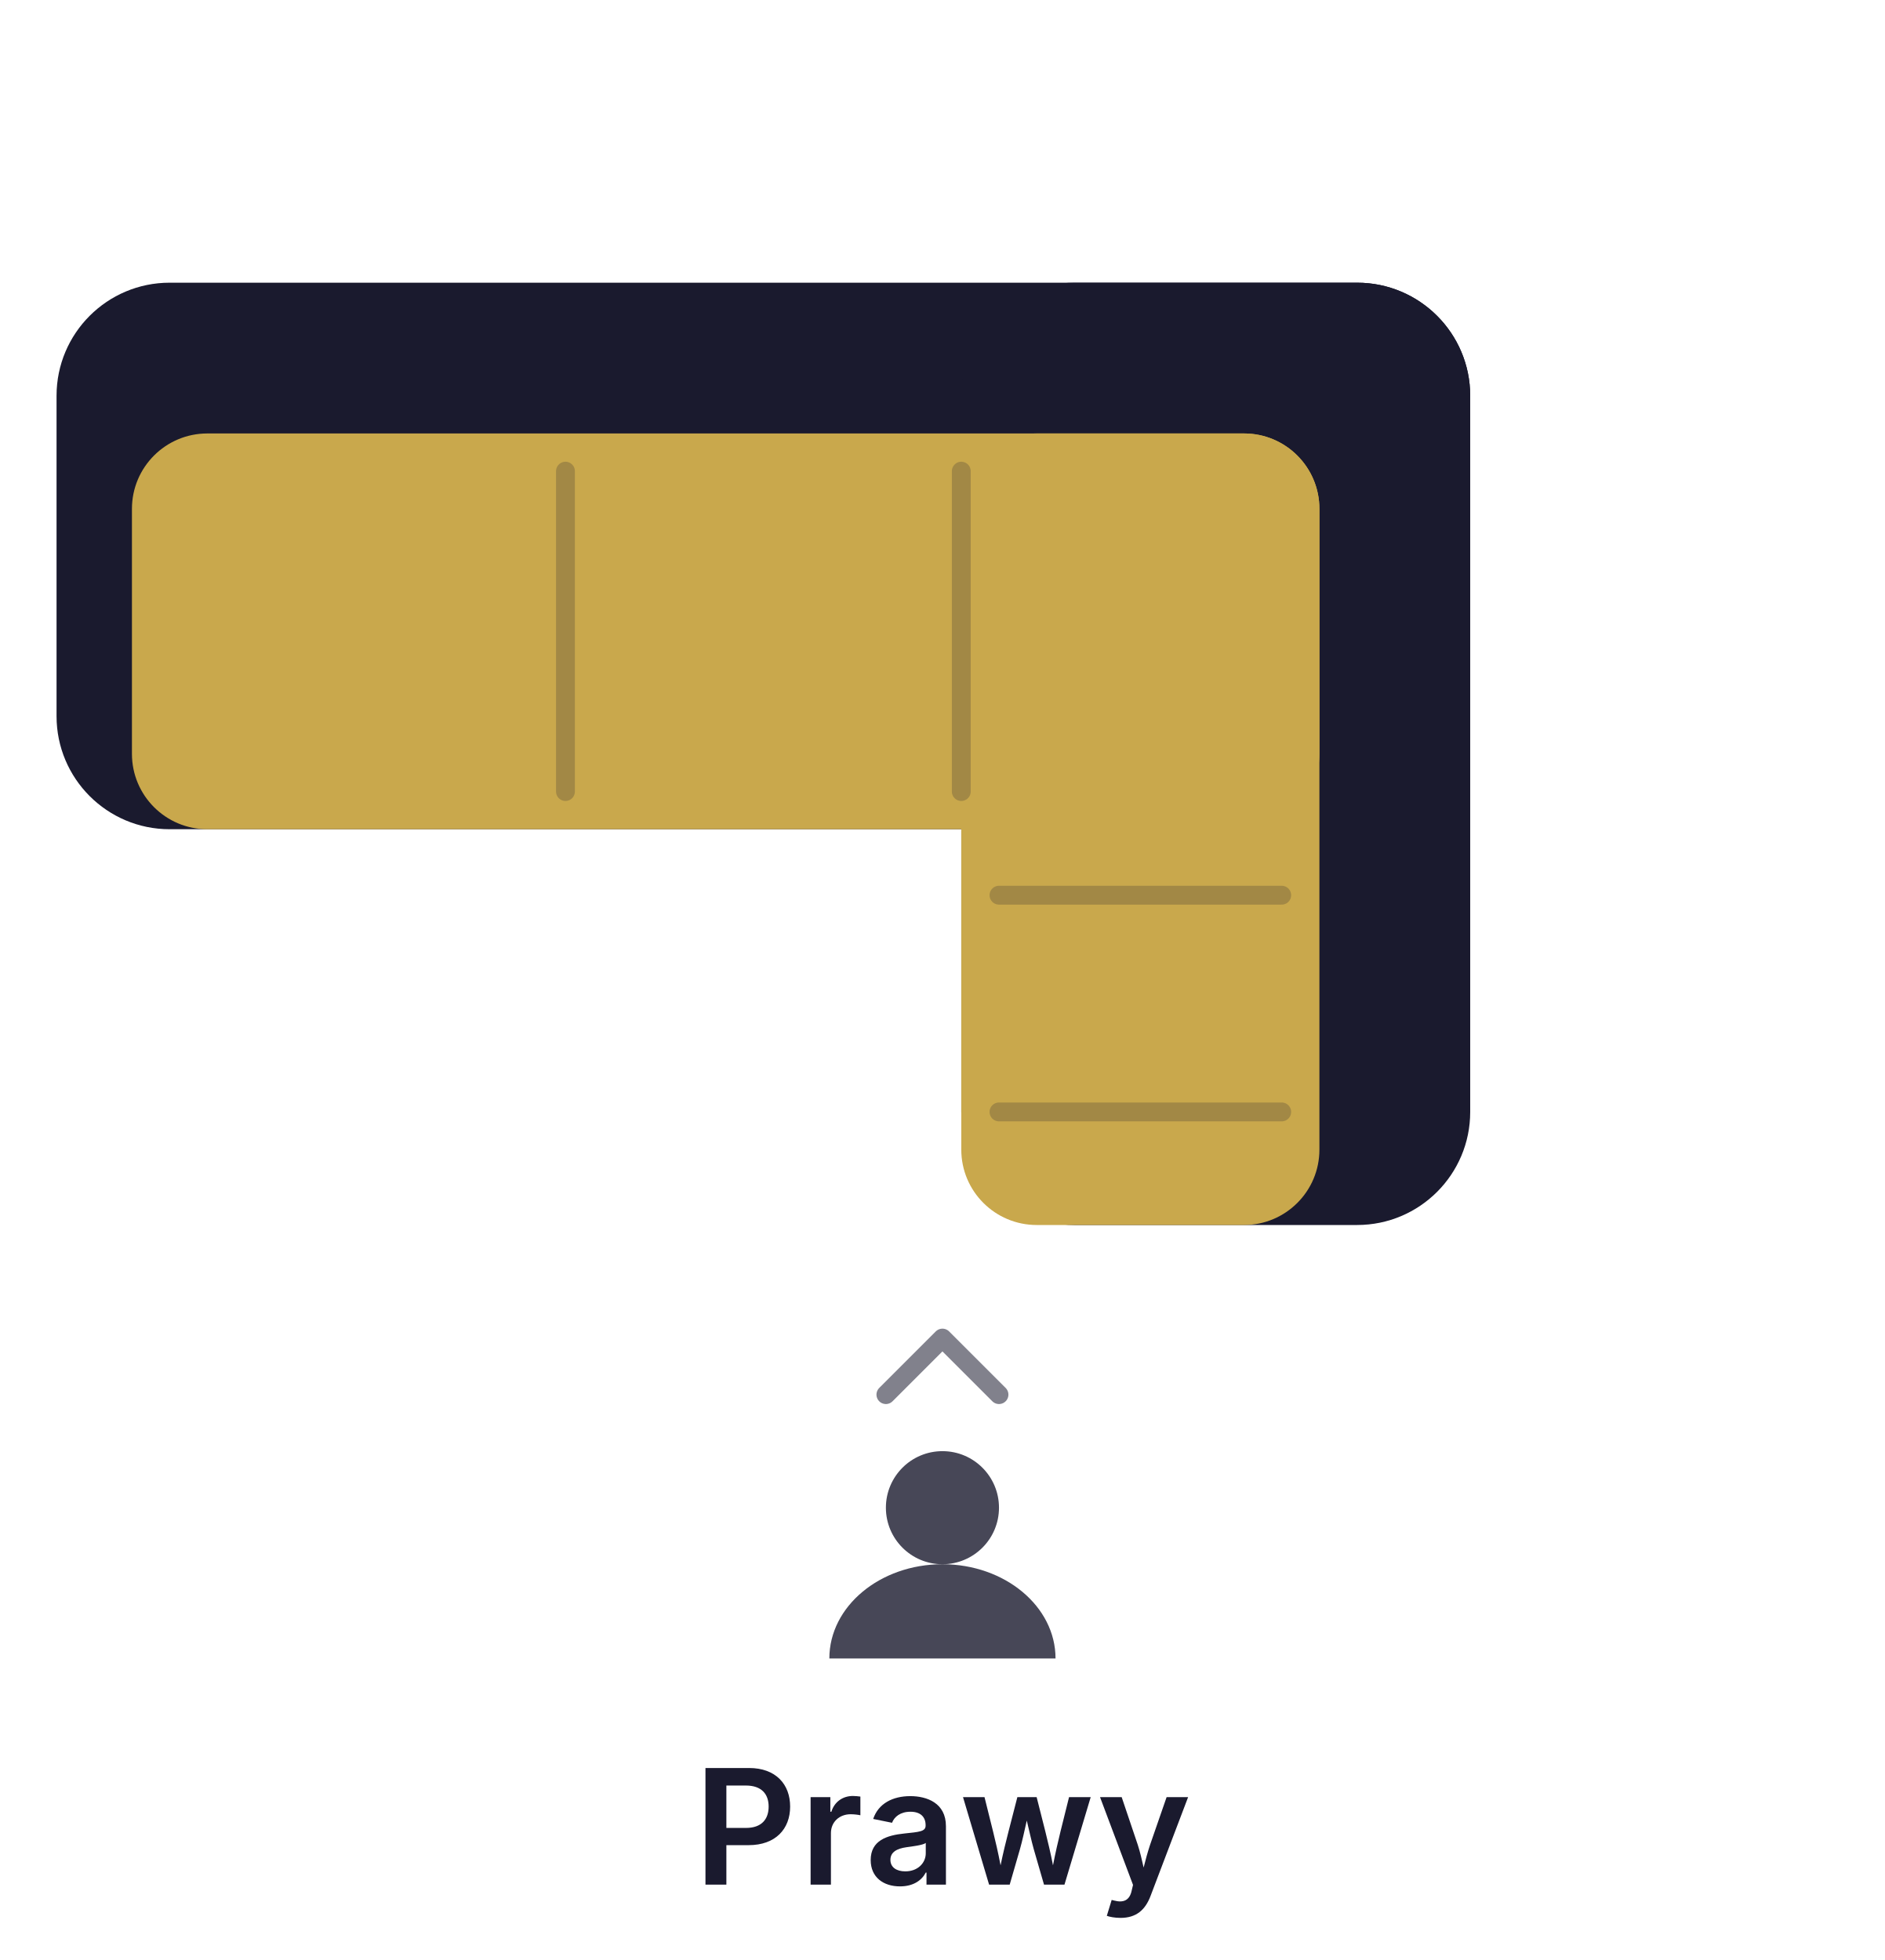
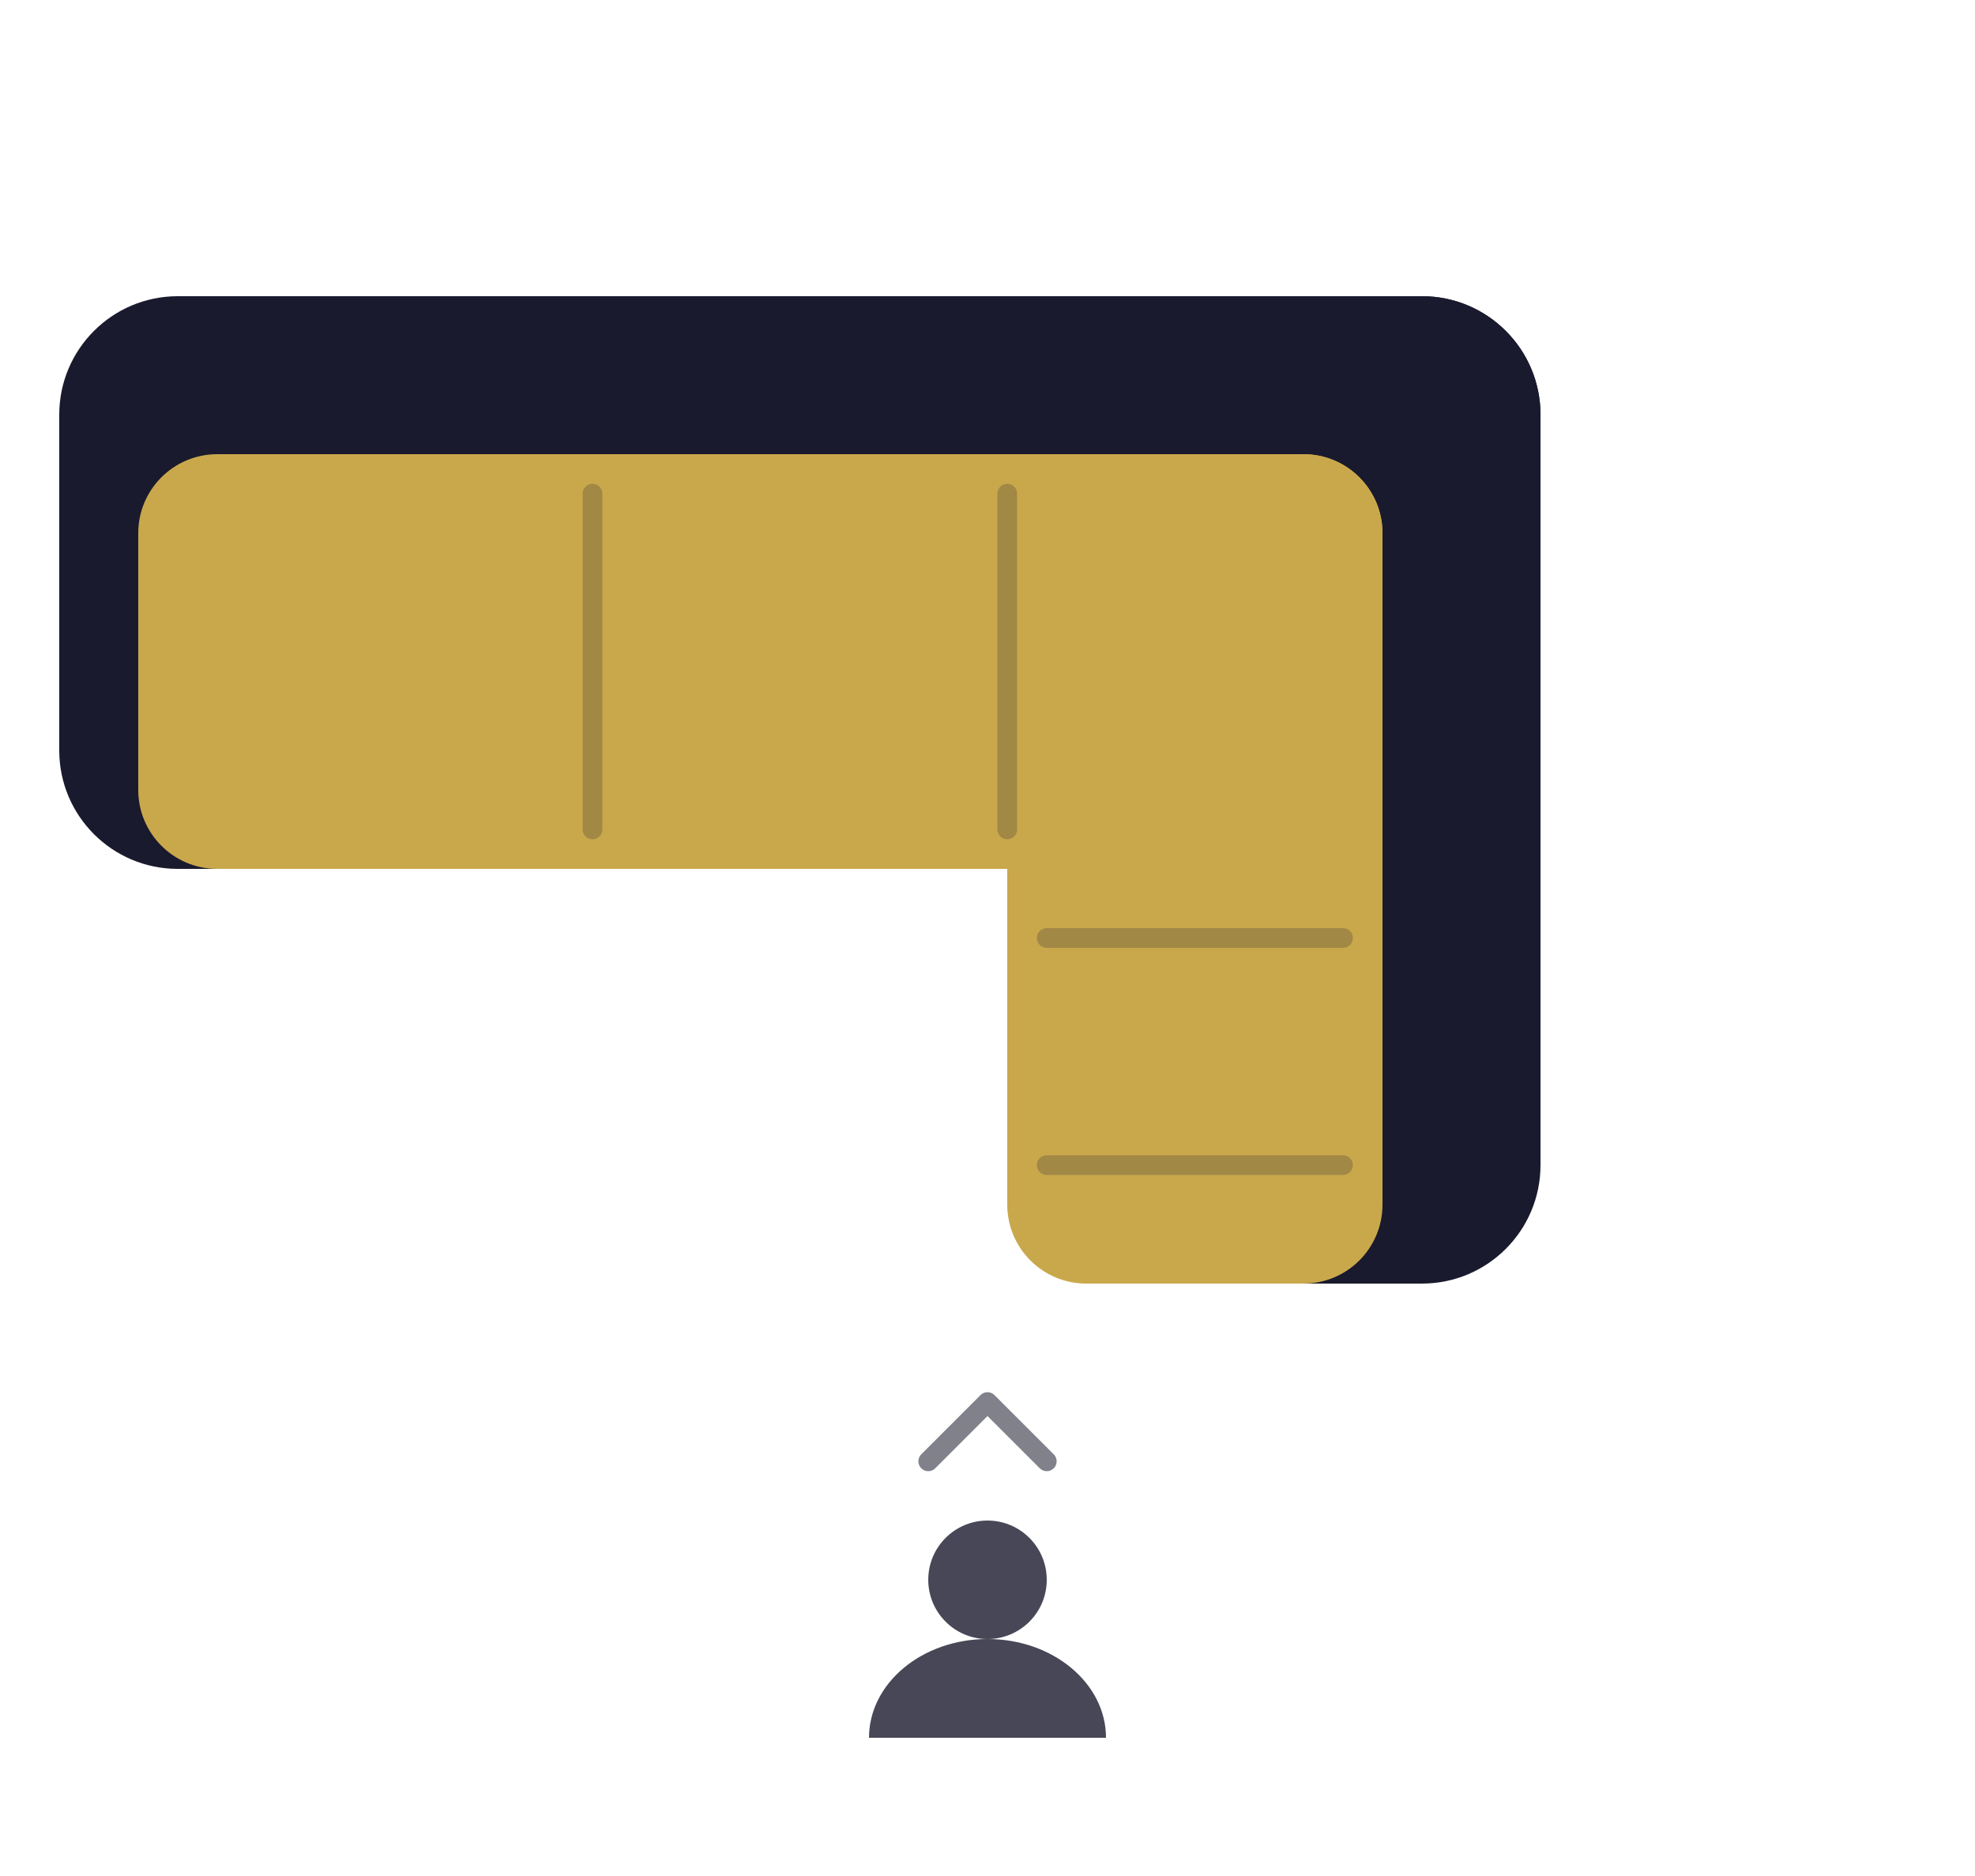
- <svg xmlns="http://www.w3.org/2000/svg" viewBox="0 0 200 208" role="img" aria-label="Narożnik prawy — szezlong po prawej stronie patrząc od frontu">
+ <svg xmlns="http://www.w3.org/2000/svg" viewBox="0 0 200 190">
  <g transform="translate(200,0) scale(-1,1)">
    <g fill="#1a1a2e">
      <rect x="44" y="30" width="150" height="58" rx="12" />
      <rect x="44" y="30" width="54" height="100" rx="12" />
    </g>
    <g fill="#c9a84c">
      <rect x="60" y="46" width="126" height="42" rx="8" />
      <rect x="60" y="46" width="38" height="84" rx="8" />
    </g>
    <g stroke="#1a1a2e" stroke-opacity="0.22" stroke-width="2" stroke-linecap="round">
      <line x1="98" y1="50" x2="98" y2="84" />
      <line x1="140" y1="50" x2="140" y2="84" />
      <line x1="64" y1="95" x2="94" y2="95" />
      <line x1="64" y1="118" x2="94" y2="118" />
    </g>
  </g>
  <path d="M94 148 L100 142 L106 148" fill="none" stroke="#1a1a2e" stroke-opacity="0.55" stroke-width="2" stroke-linecap="round" stroke-linejoin="round" />
  <g fill="#1a1a2e" fill-opacity="0.8">
    <circle cx="100" cy="160" r="6" />
    <path d="M88 176 a12 10 0 0 1 24 0 Z" />
  </g>
-   <text x="100" y="200" text-anchor="middle" font-family="system-ui,-apple-system,'Segoe UI',sans-serif" font-size="17" font-weight="600" fill="#1a1a2e" letter-spacing="0.3">Prawy</text>
</svg>
